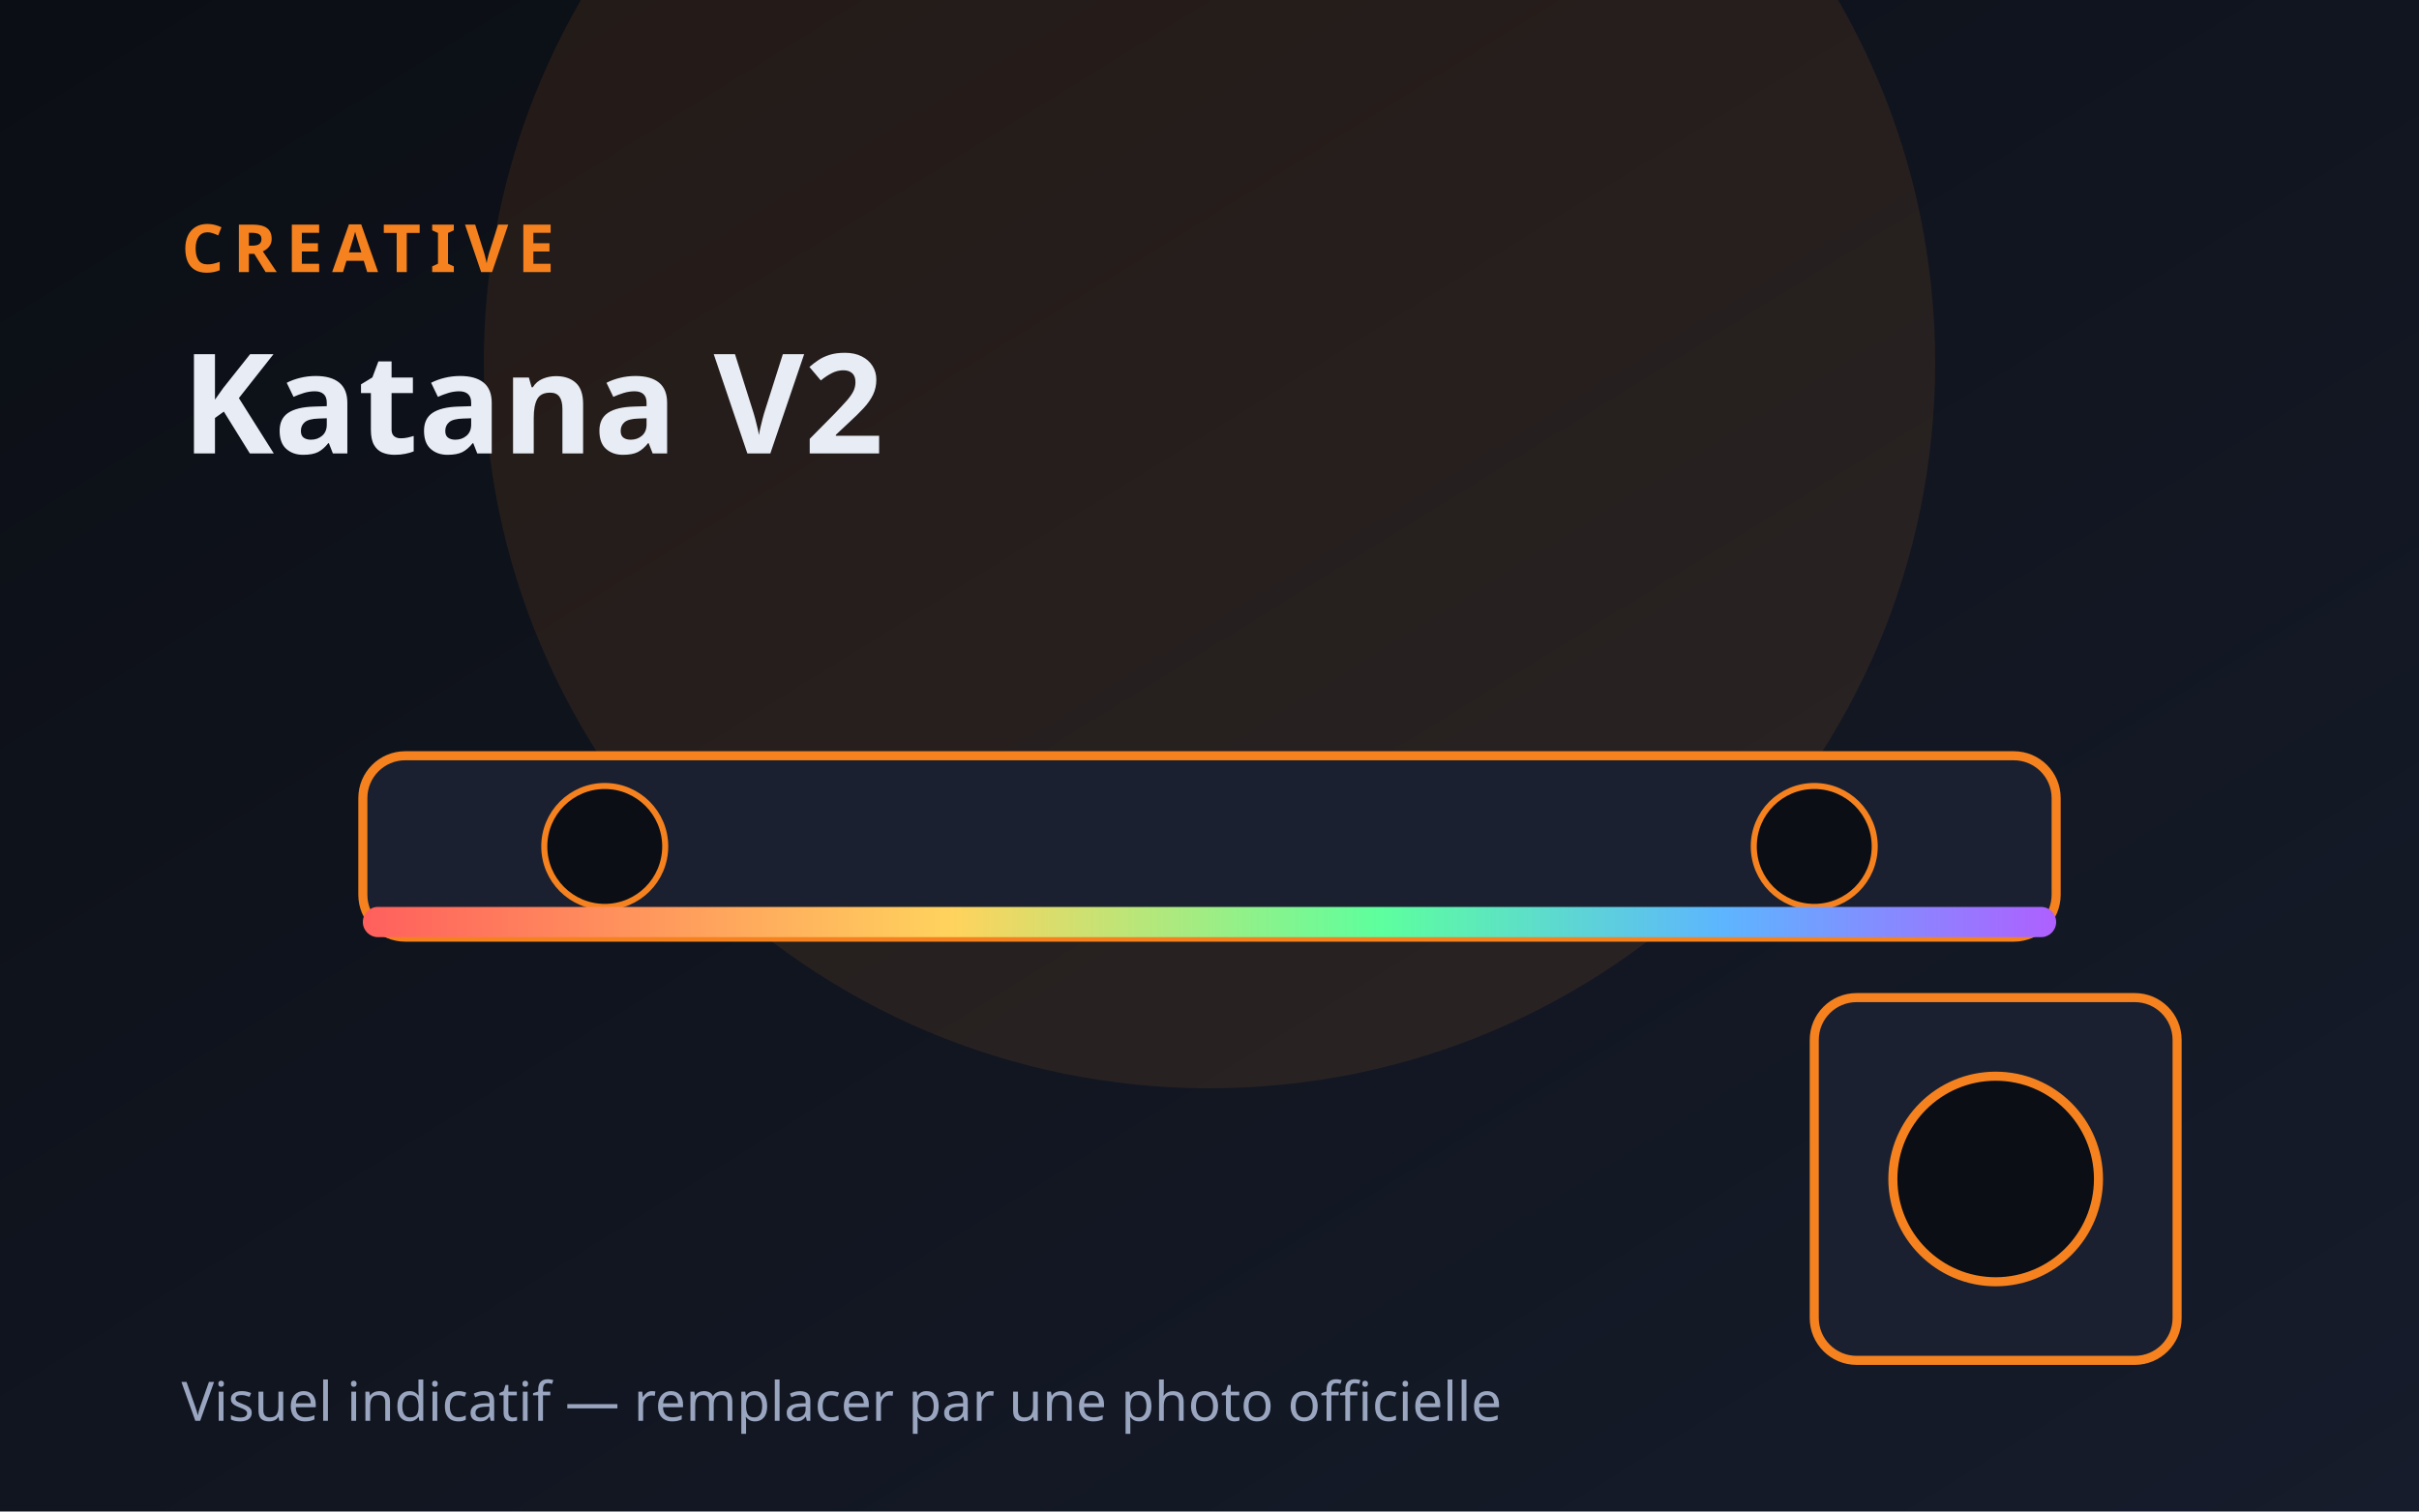
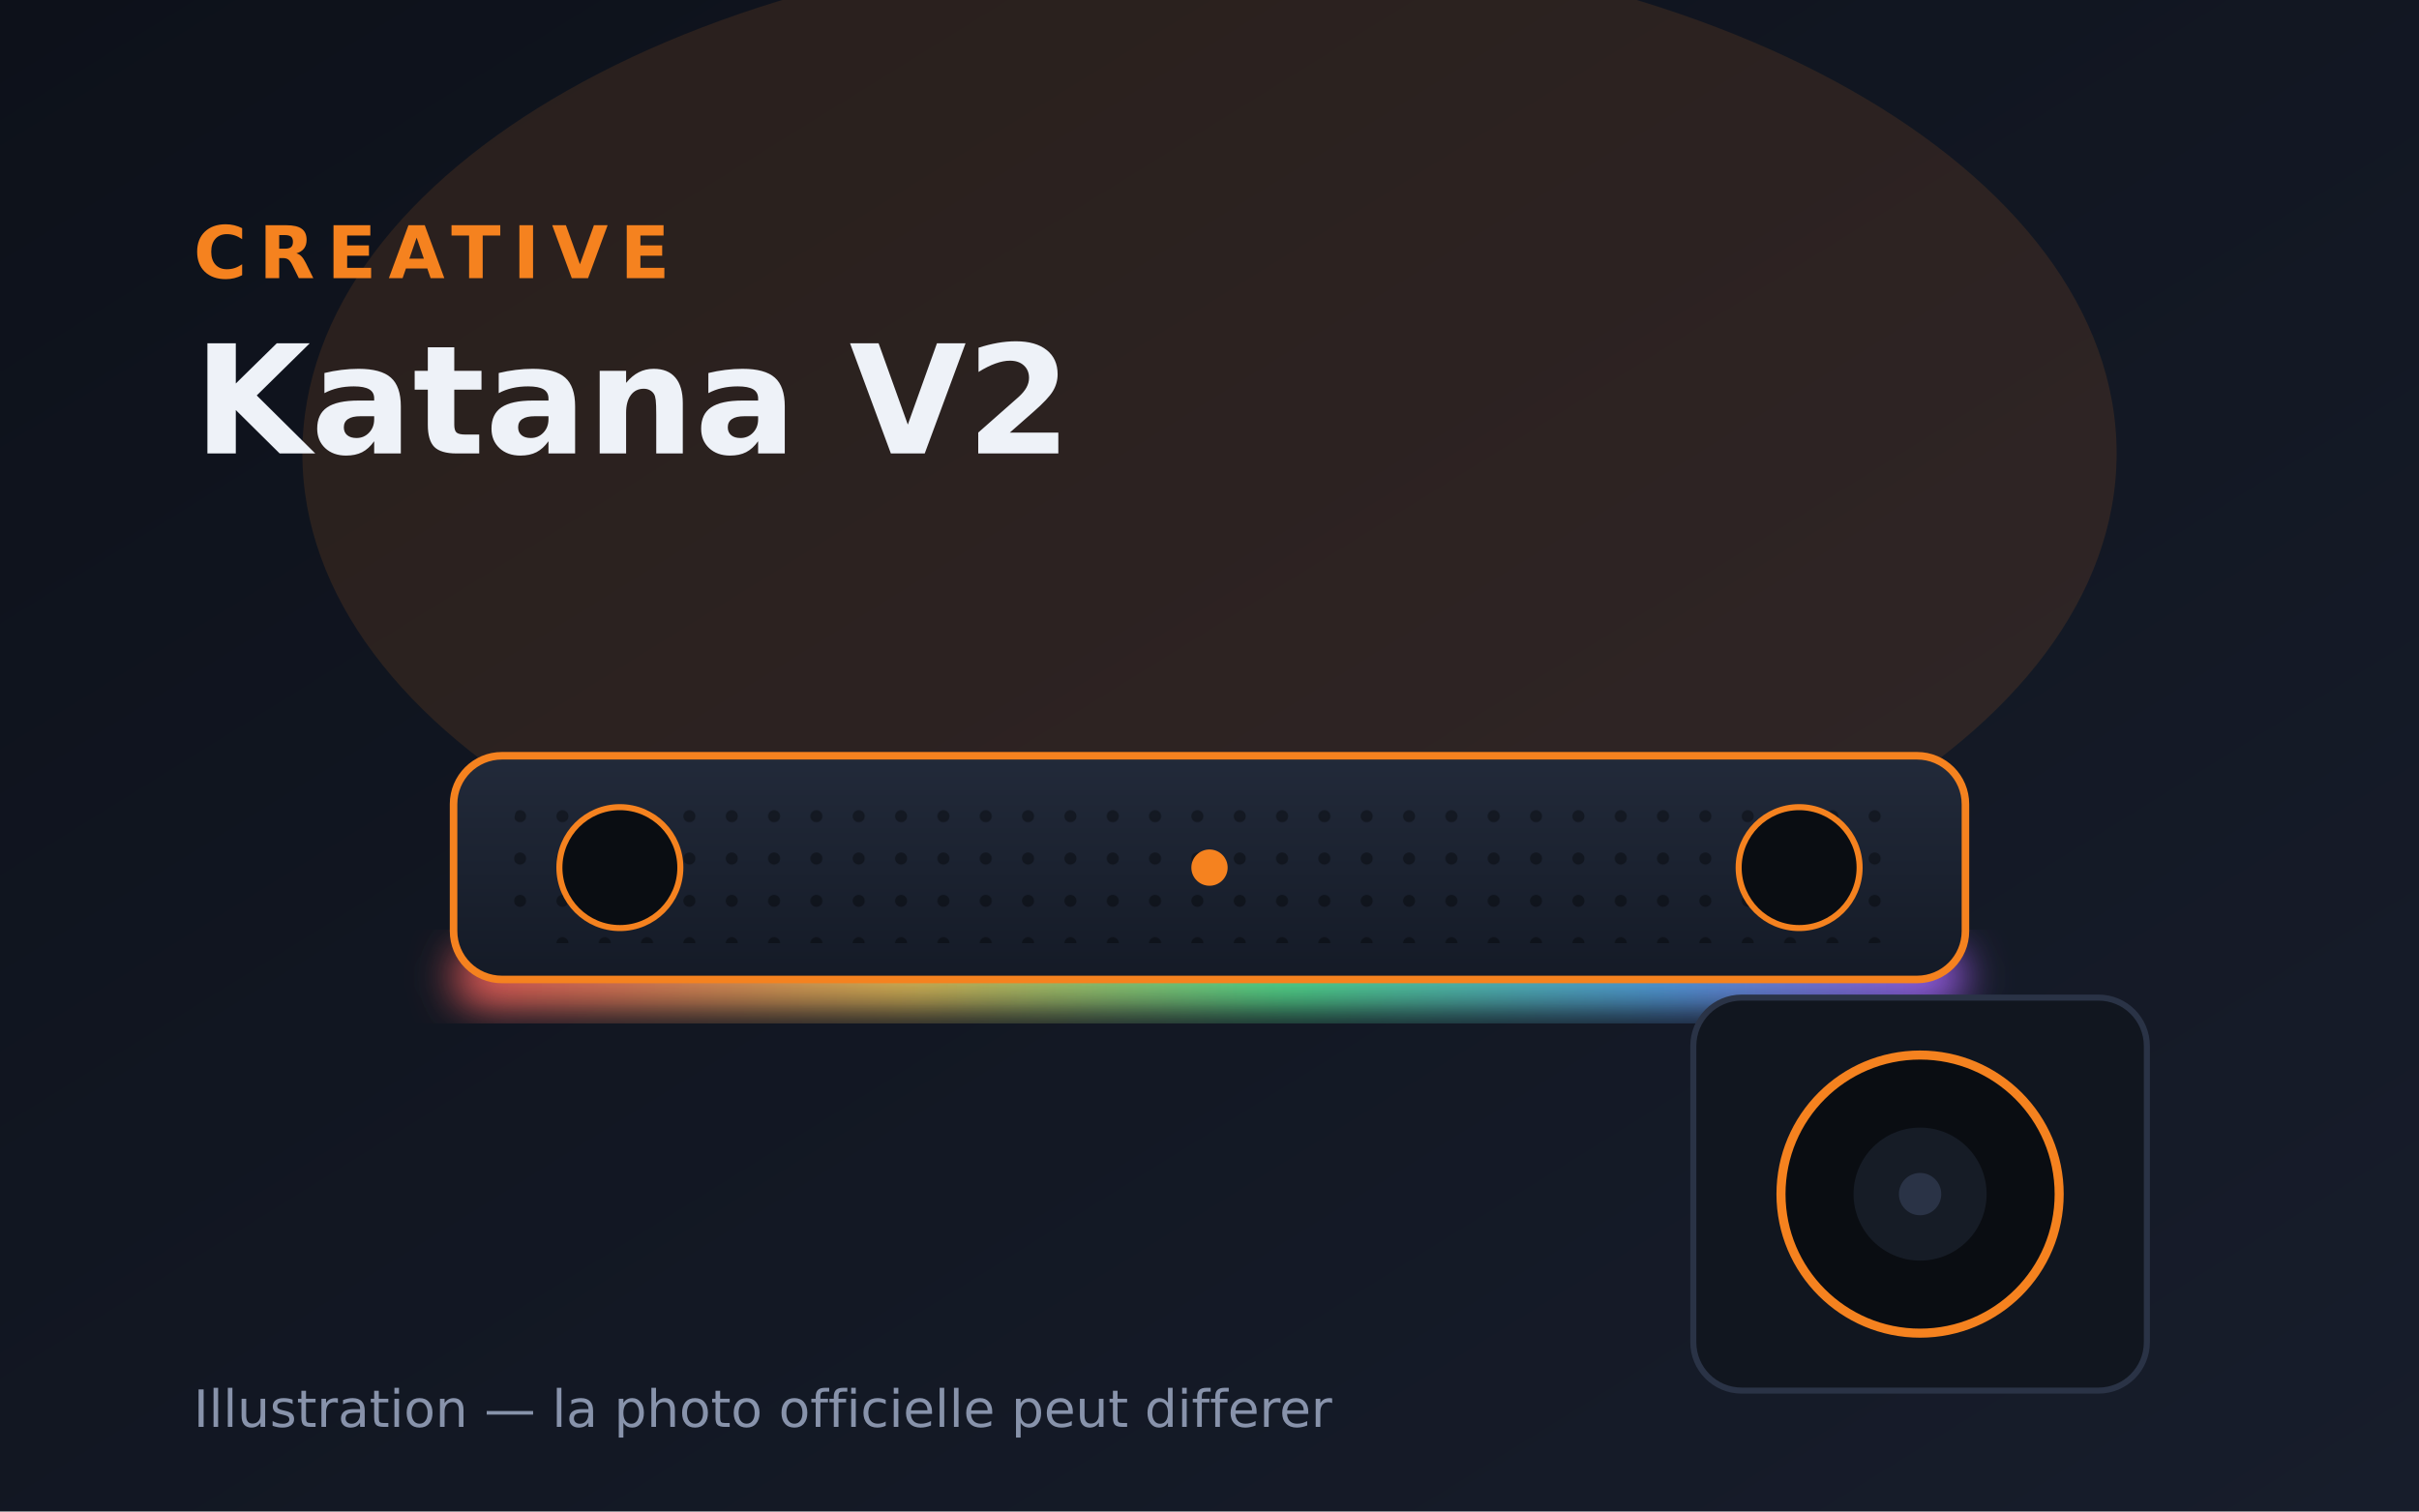
<svg xmlns="http://www.w3.org/2000/svg" viewBox="0 0 800 500" width="800" height="500" role="img" aria-label="Creative Katana V2">
  <defs>
    <linearGradient id="bg" x1="0" y1="0" x2="1" y2="1">
-       <stop offset="0" stop-color="#0b0e14" />
-       <stop offset="1" stop-color="#161c2b" />
+       <stop offset="0" stop-color="#0d111a" />
+       <stop offset="1" stop-color="#171d2b" />
+     </linearGradient>
+     <linearGradient id="bar" x1="0" y1="0" x2="0" y2="1">
+       <stop offset="0" stop-color="#222a3a" />
+       <stop offset="1" stop-color="#141a26" />
    </linearGradient>
    <linearGradient id="rgb" x1="0" y1="0" x2="1" y2="0">
      <stop offset="0" stop-color="#ff5d5d" />
-       <stop offset="0.35" stop-color="#ffd35d" />
-       <stop offset="0.6" stop-color="#5dff9e" />
+       <stop offset="0.3" stop-color="#ffd35d" />
+       <stop offset="0.55" stop-color="#5dff9e" />
      <stop offset="0.8" stop-color="#5db5ff" />
      <stop offset="1" stop-color="#b15dff" />
    </linearGradient>
+     <filter id="blur" x="-20%" y="-20%" width="140%" height="140%">
+       <feGaussianBlur stdDeviation="7" />
+     </filter>
+     <pattern id="g_creative-sound-blaster-katana-v2" width="14" height="14" patternUnits="userSpaceOnUse">
+       <circle cx="4" cy="4" r="2" fill="#000" opacity="0.35" />
+     </pattern>
  </defs>
  <rect width="800" height="500" fill="url(#bg)" />
-   <circle cx="400" cy="120" r="240" fill="#F5821F" opacity="0.10" />
-   <rect x="120" y="250" width="560" height="60" rx="14" fill="#1a2030" stroke="#F5821F" stroke-width="3" />
-   <circle cx="200" cy="280" r="20" fill="#0b0e14" stroke="#F5821F" stroke-width="2" />
-   <circle cx="600" cy="280" r="20" fill="#0b0e14" stroke="#F5821F" stroke-width="2" />
-   <rect x="120" y="300" width="560" height="10" rx="5" fill="url(#rgb)" />
-   <rect x="600" y="330" width="120" height="120" rx="14" fill="#1a2030" stroke="#F5821F" stroke-width="3" />
-   <circle cx="660" cy="390" r="34" fill="#0b0e14" stroke="#F5821F" stroke-width="3" />
-   <text x="60" y="90" font-family="system-ui, sans-serif" font-size="22" font-weight="700" letter-spacing="3" fill="#F5821F">CREATIVE</text>
-   <text x="60" y="150" font-family="system-ui, sans-serif" font-size="46" font-weight="800" fill="#e8ecf4">Katana V2</text>
-   <text x="60" y="470" font-family="system-ui, sans-serif" font-size="18" fill="#9aa6c0">Visuel indicatif — remplacer par une photo officielle</text>
+   <ellipse cx="400" cy="150" rx="300" ry="170" fill="#F5821F" opacity="0.12" />
+   <rect x="150" y="312" width="500" height="22" rx="11" fill="url(#rgb)" opacity="0.85" filter="url(#blur)" />
+   <rect x="150" y="250" width="500" height="74" rx="16" fill="url(#bar)" stroke="#F5821F" stroke-width="2.5" />
+   <rect x="170" y="262" width="460" height="50" rx="10" fill="url(#g_creative-sound-blaster-katana-v2)" />
+   <circle cx="205" cy="287" r="20" fill="#0a0d12" stroke="#F5821F" stroke-width="2" />
+   <circle cx="595" cy="287" r="20" fill="#0a0d12" stroke="#F5821F" stroke-width="2" />
+   <circle cx="400" cy="287" r="6" fill="#F5821F" />
+   <rect x="560" y="330" width="150" height="130" rx="16" fill="#11161f" stroke="#2a3346" stroke-width="2" />
+   <circle cx="635" cy="395" r="46" fill="#0a0d12" stroke="#F5821F" stroke-width="3" />
+   <circle cx="635" cy="395" r="22" fill="#161c26" />
+   <circle cx="635" cy="395" r="7" fill="#2a3346" />
+   <text x="64" y="92" font-family="DejaVu Sans, sans-serif" font-size="24" font-weight="700" letter-spacing="4" fill="#F5821F">CREATIVE</text>
+   <text x="64" y="150" font-family="DejaVu Sans, sans-serif" font-size="50" font-weight="800" fill="#eef2f8">Katana V2</text>
+   <text x="64" y="472" font-family="DejaVu Sans, sans-serif" font-size="17" fill="#8893ab">Illustration — la photo officielle peut differer</text>
</svg>
